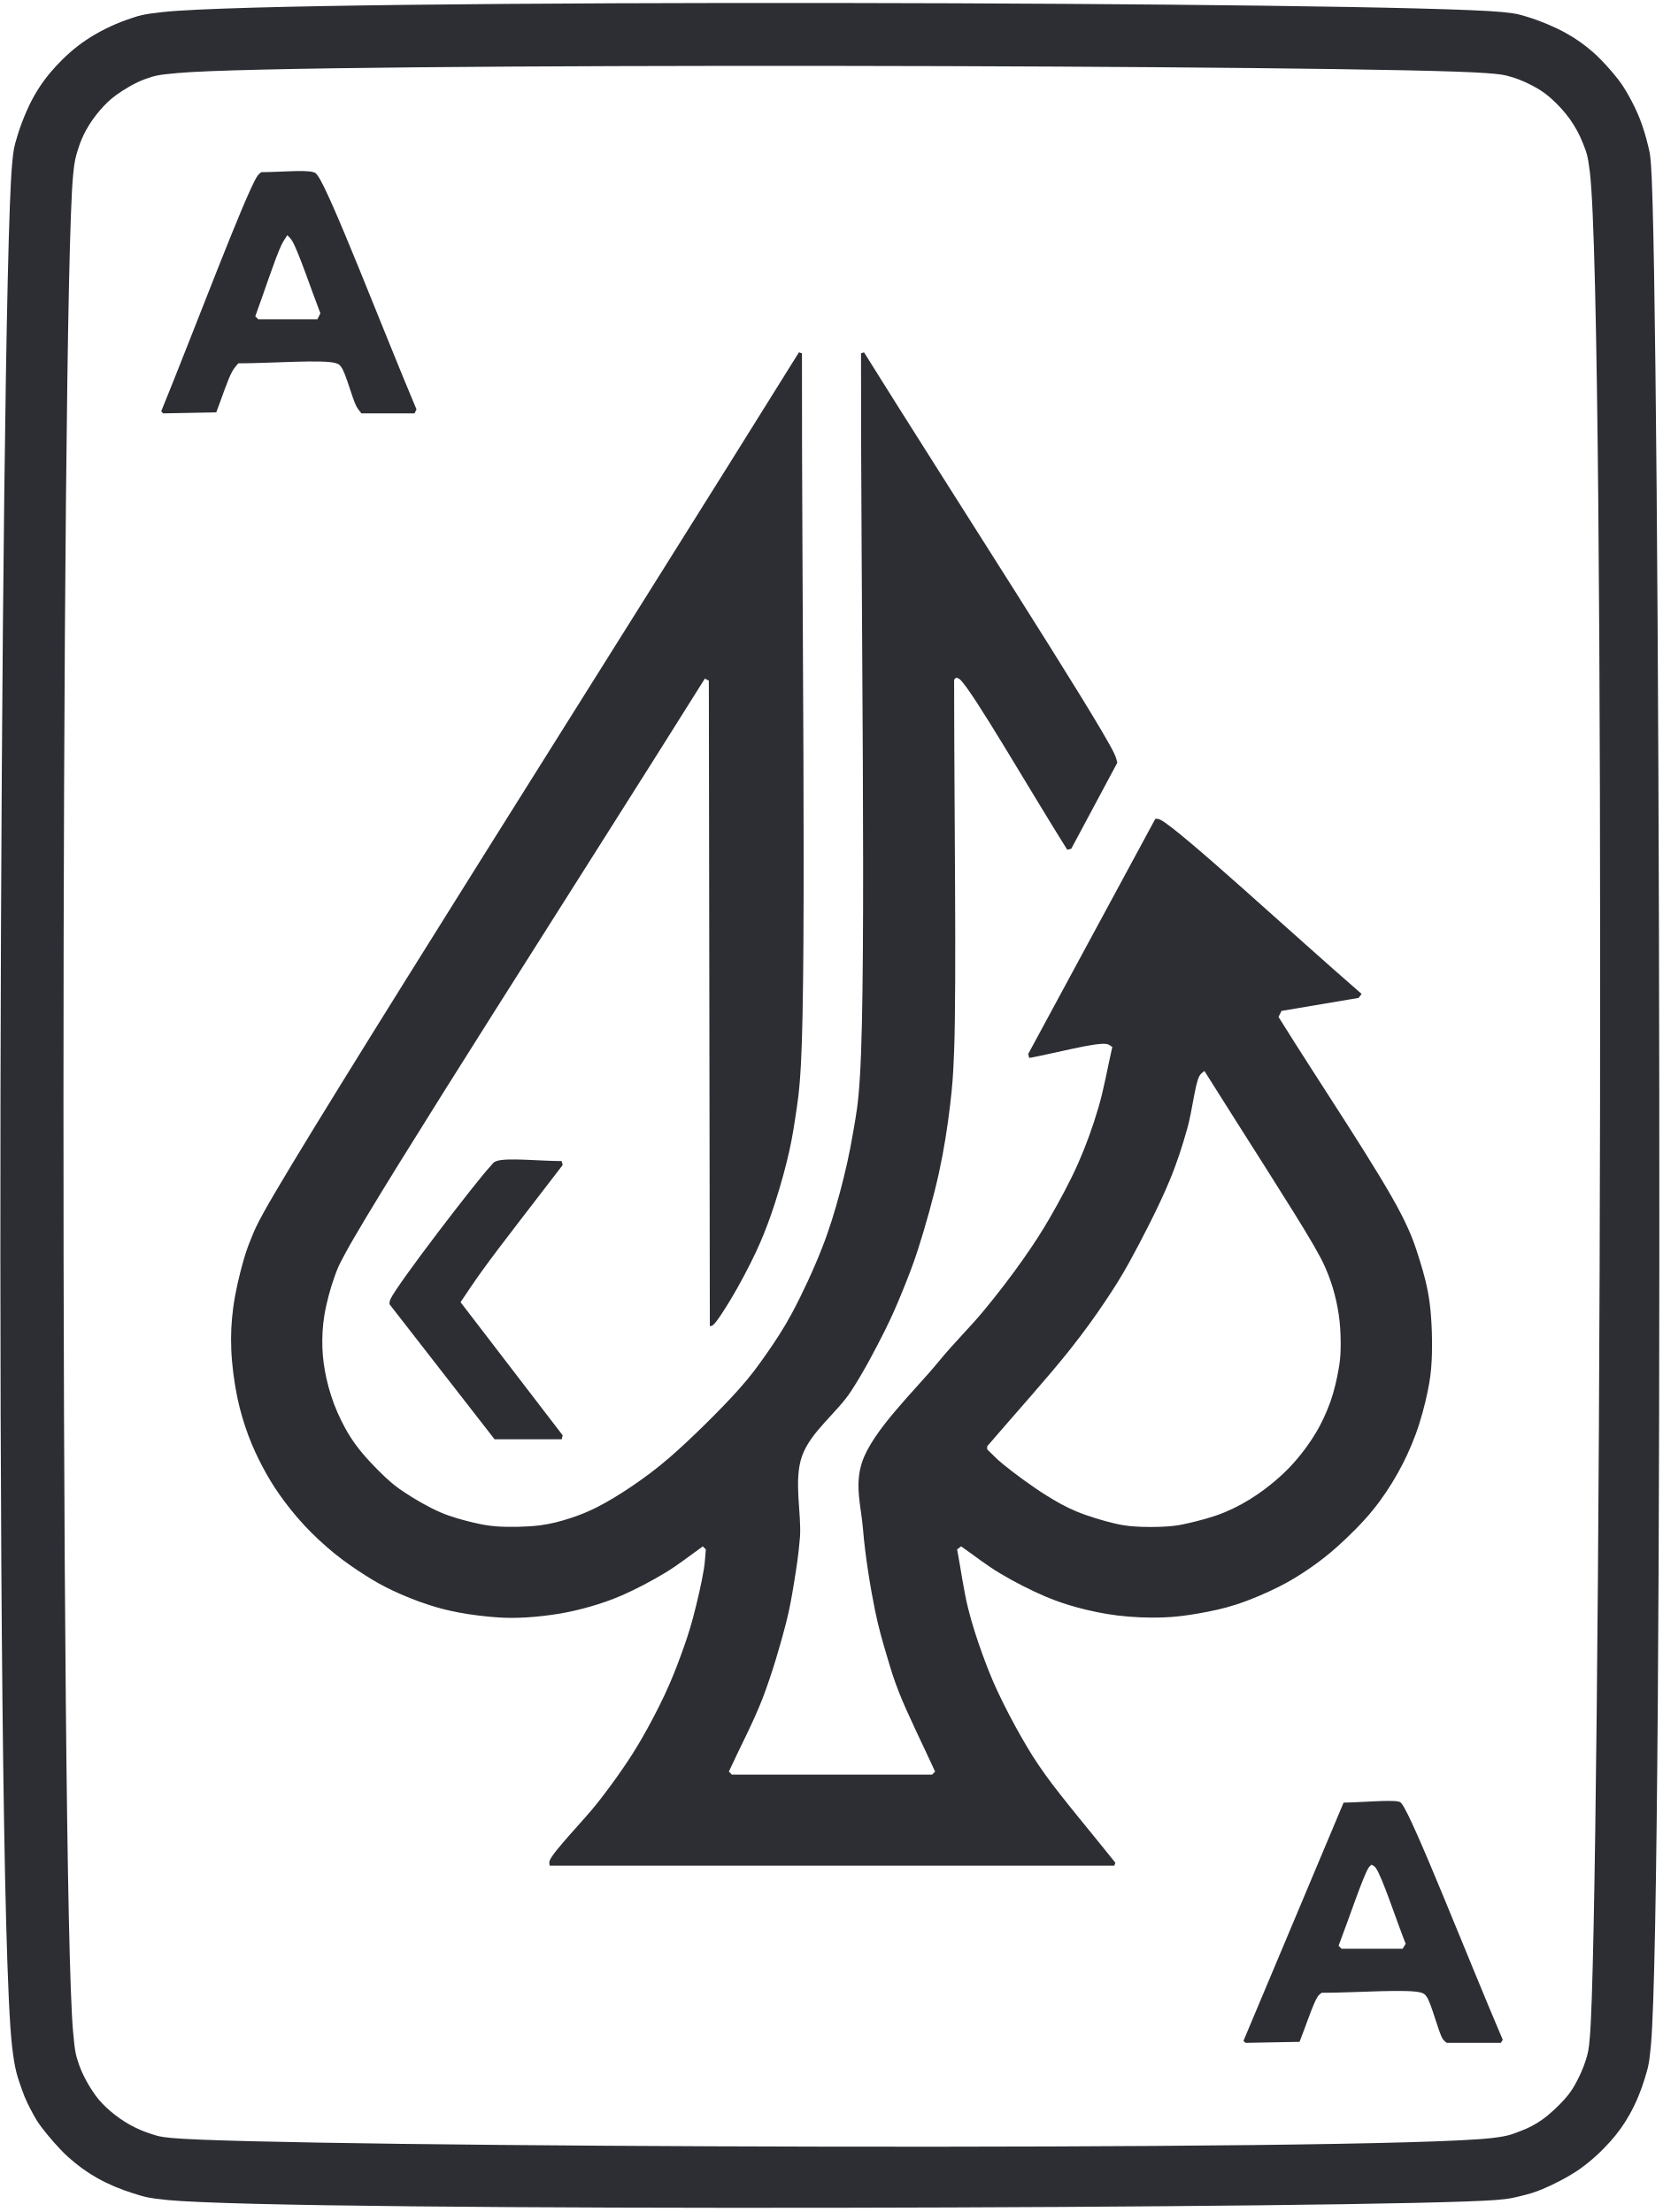
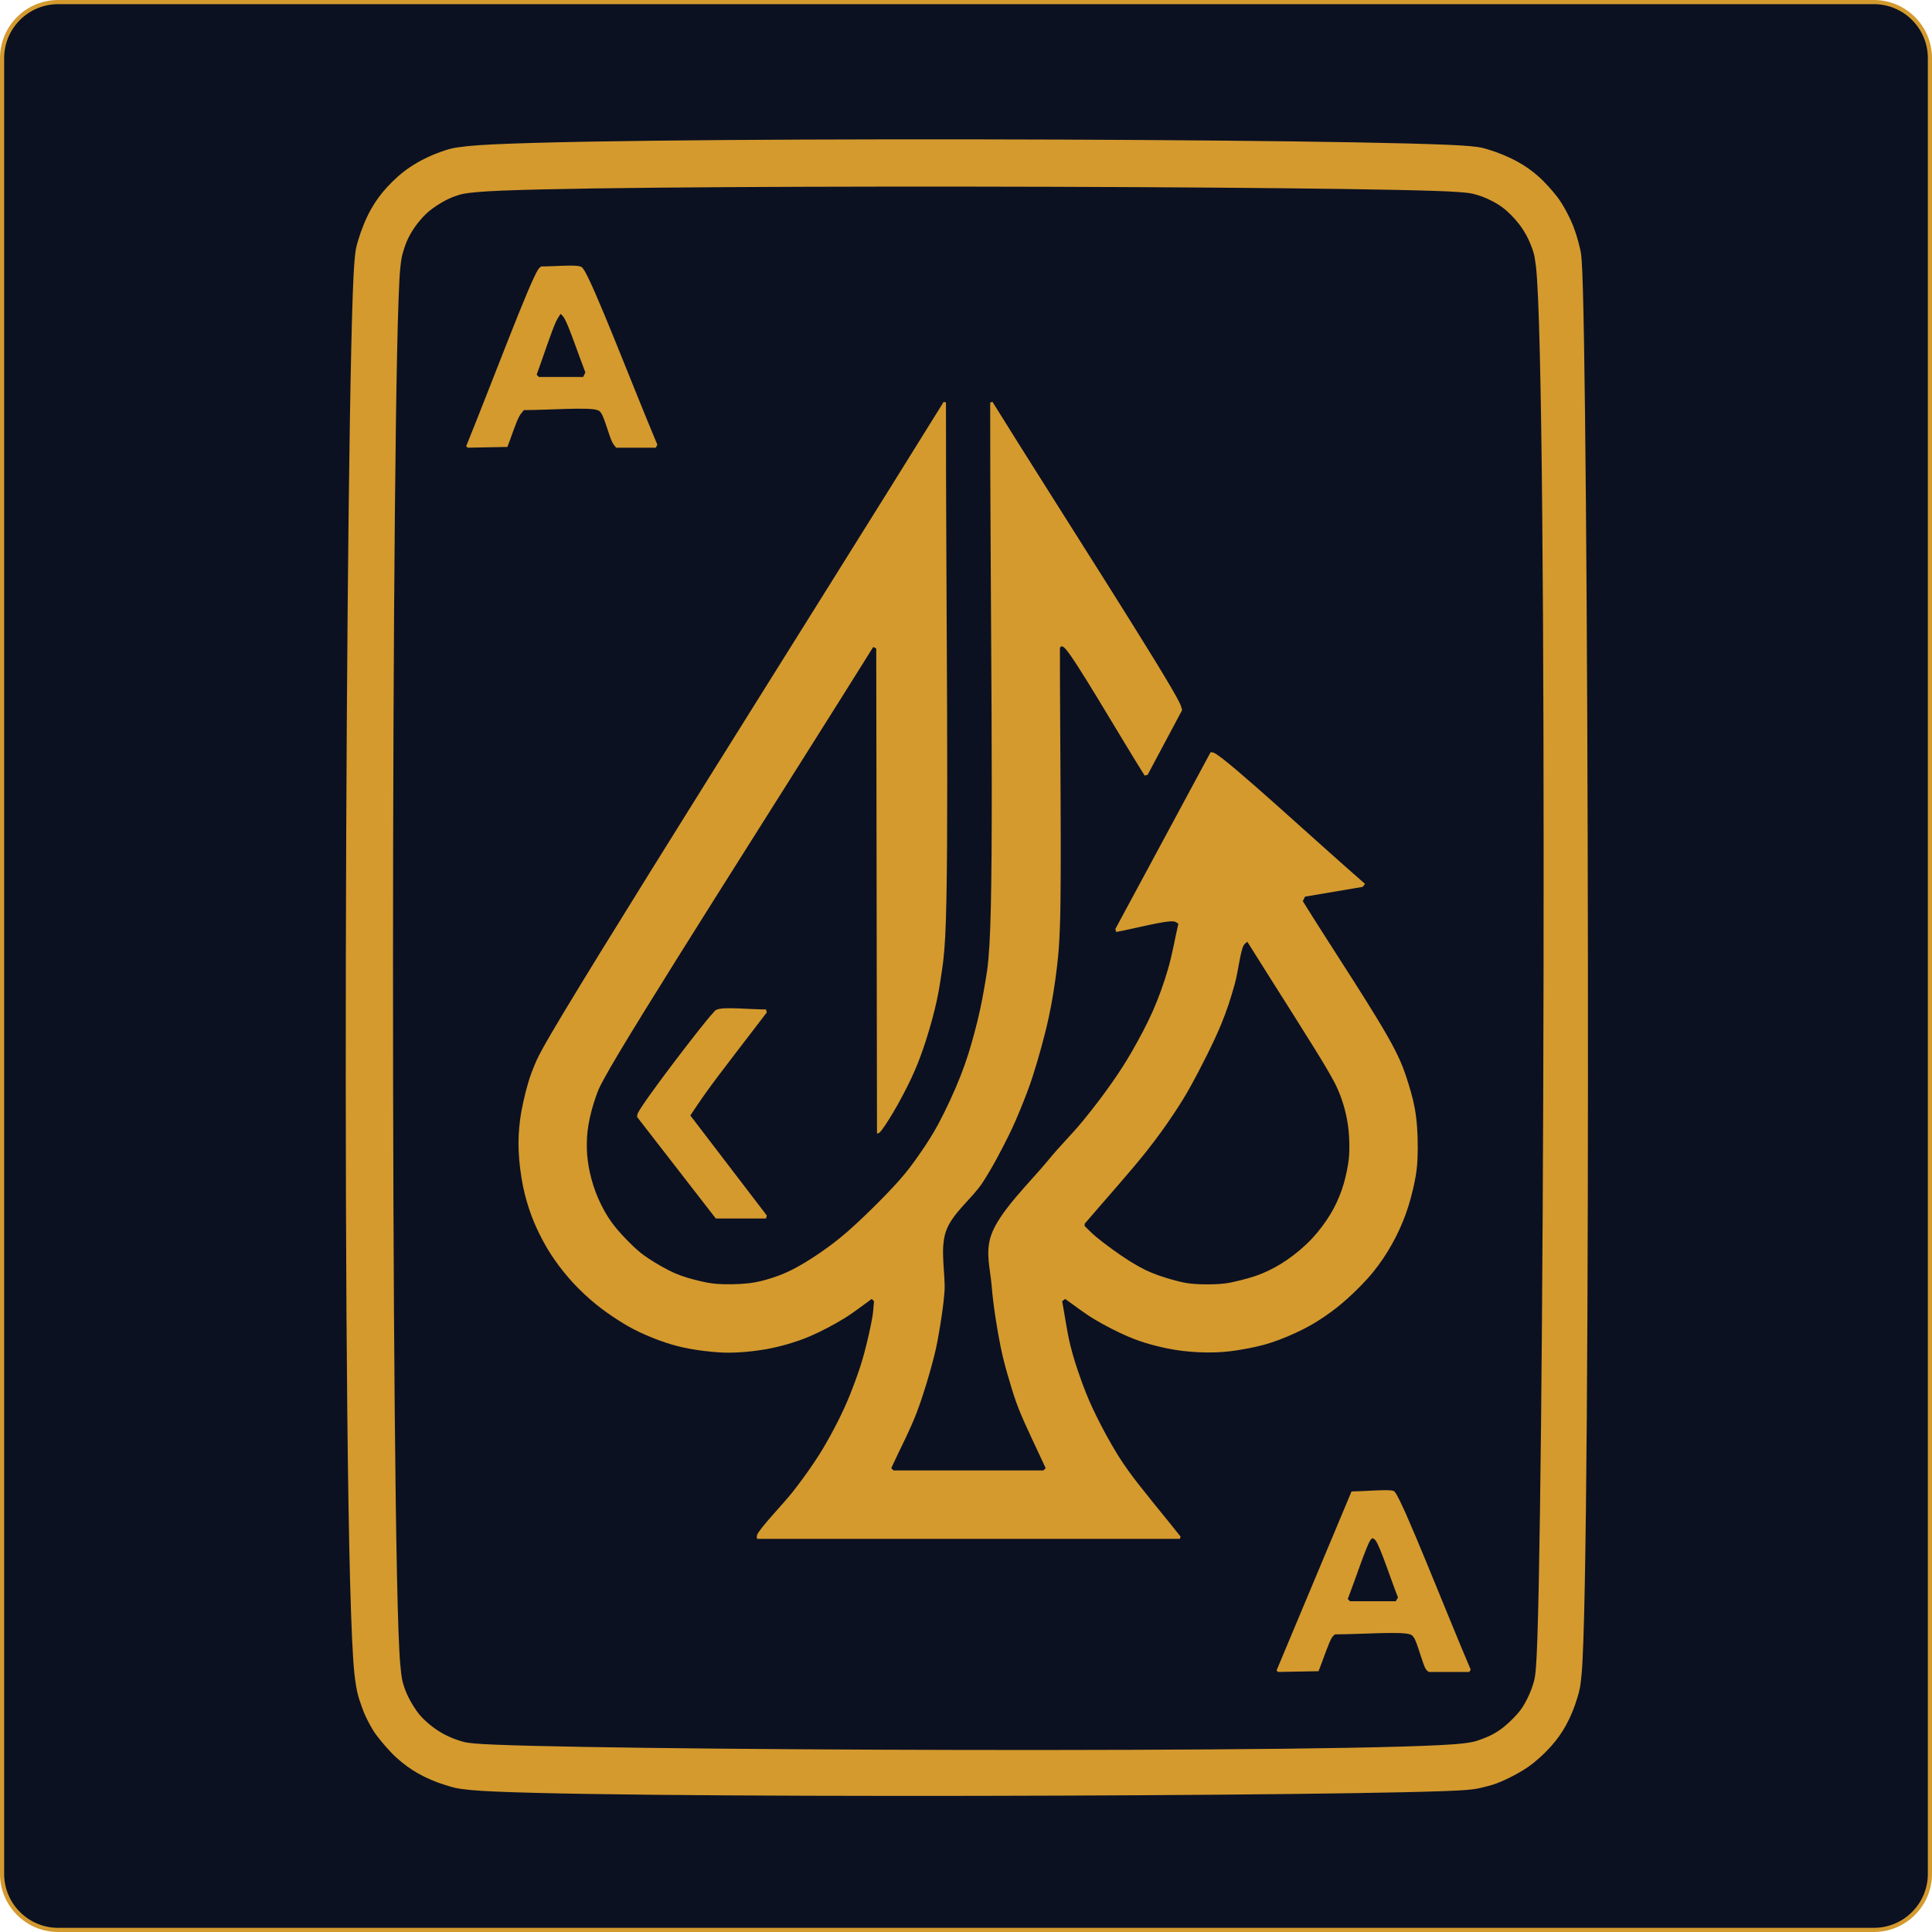
- <svg xmlns="http://www.w3.org/2000/svg" viewBox="83 75 1661 2210" width="1661" height="2210" role="img" aria-label="Ace Werk logo">
-   <path fill="#2c2e34" fill-rule="evenodd" d="M1425.0,1876.0 C1391.7,1955.3 1358.3,2034.7 1325.0,2114.0 C1325.7,2114.7 1326.3,2115.3 1327.0,2116.0 C1345.0,2115.7 1363.0,2115.3 1381.0,2115.0 C1387.0,2100.0 1394.6,2076.7 1399.0,2070.0 C1400.5,2067.7 1401.7,2067.3 1403.0,2066.0 C1436.3,2066.0 1491.0,2061.8 1503.0,2066.0 C1506.0,2067.1 1506.2,2067.6 1508.0,2070.0 C1512.7,2076.4 1519.8,2105.6 1524.0,2112.0 C1525.5,2114.3 1526.7,2114.7 1528.0,2116.0 C1546.0,2116.0 1564.0,2116.0 1582.0,2116.0 C1582.7,2115.0 1583.3,2114.0 1584.0,2113.0 C1550.3,2034.3 1494.1,1890.4 1483.0,1877.0 C1481.7,1875.4 1481.8,1875.5 1480.0,1875.0 C1473.2,1873.0 1443.3,1875.7 1425.0,1876.0 Z M1453.0,1938.0 C1454.3,1939.0 1455.4,1939.0 1457.0,1941.0 C1463.3,1949.3 1477.0,1991.7 1487.0,2017.0 C1486.0,2018.7 1485.0,2020.3 1484.0,2022.0 C1463.7,2022.0 1443.3,2022.0 1423.0,2022.0 C1422.0,2021.0 1421.0,2020.0 1420.0,2019.0 C1430.0,1993.0 1444.5,1949.4 1450.0,1941.0 C1451.2,1939.1 1452.0,1939.0 1453.0,1938.0 Z M579.0,1235.0 C575.6,1236.2 575.9,1236.9 573.0,1240.0 C559.5,1254.2 479.6,1358.3 473.0,1373.0 C471.8,1375.6 472.3,1376.3 472.0,1378.0 C507.0,1423.0 542.0,1468.0 577.0,1513.0 C599.3,1513.0 621.7,1513.0 644.0,1513.0 C644.3,1511.7 644.7,1510.3 645.0,1509.0 C611.0,1464.7 577.0,1420.3 543.0,1376.0 C550.3,1365.3 555.2,1357.6 565.0,1344.0 C583.1,1318.9 618.3,1274.0 645.0,1239.0 C644.7,1237.7 644.3,1236.3 644.0,1235.0 C622.3,1235.0 588.9,1231.4 579.0,1235.0 Z M881.0,427.0 C702.7,713.7 392.1,1203.1 346.0,1287.0 C338.4,1300.9 337.4,1303.7 334.0,1312.0 C330.8,1319.7 328.6,1325.9 326.0,1335.0 C322.4,1347.6 318.0,1365.9 316.0,1381.0 C314.1,1395.2 313.4,1408.6 314.0,1423.0 C314.6,1438.5 316.9,1456.0 320.0,1471.0 C322.8,1484.5 326.6,1497.1 331.0,1509.0 C335.1,1520.0 339.8,1530.1 345.0,1540.0 C350.1,1549.7 355.4,1558.6 362.0,1568.0 C369.2,1578.3 377.9,1589.2 387.0,1599.0 C396.2,1608.9 406.6,1618.5 417.0,1627.0 C427.0,1635.1 437.9,1642.6 448.0,1649.0 C457.1,1654.8 465.3,1659.4 475.0,1664.0 C485.8,1669.1 498.6,1674.3 510.0,1678.0 C520.5,1681.5 529.9,1683.9 541.0,1686.0 C553.4,1688.4 569.0,1690.2 581.0,1691.0 C590.9,1691.6 598.4,1691.5 608.0,1691.0 C618.9,1690.4 631.8,1688.9 643.0,1687.0 C653.4,1685.2 663.0,1682.9 673.0,1680.0 C683.3,1677.0 692.9,1673.8 704.0,1669.0 C717.6,1663.1 734.2,1654.4 748.0,1646.0 C761.1,1638.0 772.7,1628.7 785.0,1620.0 C786.0,1621.0 787.0,1622.0 788.0,1623.0 C787.3,1629.7 787.3,1634.9 786.0,1643.0 C783.9,1655.8 779.1,1676.9 775.0,1692.0 C771.4,1705.3 767.6,1716.6 763.0,1729.0 C758.3,1741.9 753.2,1754.8 747.0,1768.0 C740.3,1782.4 731.6,1798.9 724.0,1812.0 C717.6,1823.1 712.0,1831.8 705.0,1842.0 C697.4,1853.1 689.9,1863.3 680.0,1876.0 C666.8,1892.9 635.3,1924.9 632.0,1934.0 C631.2,1936.3 632.0,1937.3 632.0,1939.0 C820.0,1939.0 1008.0,1939.0 1196.0,1939.0 C1196.3,1938.0 1196.7,1937.0 1197.0,1936.0 C1173.7,1906.7 1143.6,1871.2 1127.0,1848.0 C1116.8,1833.7 1111.5,1825.0 1104.0,1812.0 C1095.5,1797.3 1086.0,1779.1 1079.0,1764.0 C1073.0,1751.0 1068.7,1740.0 1064.0,1727.0 C1058.9,1712.8 1054.0,1698.1 1050.0,1682.0 C1045.5,1663.8 1042.7,1642.7 1039.0,1623.0 C1040.3,1622.0 1041.7,1621.0 1043.0,1620.0 C1056.0,1629.0 1068.2,1638.8 1082.0,1647.0 C1096.2,1655.5 1113.1,1664.1 1127.0,1670.0 C1138.4,1674.8 1147.6,1677.9 1159.0,1681.0 C1171.5,1684.4 1185.2,1687.3 1199.0,1689.0 C1213.5,1690.8 1229.9,1691.5 1244.0,1691.0 C1256.7,1690.6 1267.9,1689.1 1280.0,1687.0 C1292.6,1684.8 1305.1,1682.2 1318.0,1678.0 C1332.1,1673.4 1348.2,1666.5 1361.0,1660.0 C1372.1,1654.4 1381.4,1648.6 1391.0,1642.0 C1400.7,1635.3 1409.4,1628.6 1419.0,1620.0 C1430.3,1609.8 1443.8,1596.6 1454.0,1584.0 C1463.6,1572.2 1471.8,1559.8 1479.0,1547.0 C1486.1,1534.4 1492.0,1521.5 1497.0,1508.0 C1502.1,1494.2 1506.3,1478.3 1509.0,1465.0 C1511.3,1453.9 1512.4,1445.9 1513.0,1434.0 C1513.8,1417.9 1513.3,1394.6 1511.0,1377.0 C1509.0,1361.6 1505.5,1348.3 1501.0,1334.0 C1496.3,1319.0 1493.0,1308.7 1483.0,1289.0 C1461.1,1245.7 1401.0,1157.0 1360.0,1091.0 C1361.0,1089.0 1362.0,1087.0 1363.0,1085.0 C1388.7,1080.7 1414.3,1076.3 1440.0,1072.0 C1441.0,1070.7 1442.0,1069.3 1443.0,1068.0 C1376.0,1010.0 1260.7,903.2 1242.0,894.0 C1239.4,892.7 1238.7,893.3 1237.0,893.0 C1194.7,971.3 1152.3,1049.7 1110.0,1128.0 C1110.3,1129.3 1110.7,1130.7 1111.0,1132.0 C1136.7,1127.3 1176.9,1116.4 1188.0,1118.0 C1191.2,1118.5 1192.0,1120.0 1194.0,1121.0 C1189.3,1141.3 1185.8,1162.4 1180.0,1182.0 C1174.4,1201.0 1167.9,1219.0 1160.0,1237.0 C1151.9,1255.3 1141.6,1274.3 1132.0,1291.0 C1123.3,1306.1 1115.2,1318.5 1105.0,1333.0 C1093.5,1349.4 1079.9,1367.2 1066.0,1384.0 C1051.6,1401.5 1036.8,1415.5 1020.0,1436.0 C997.4,1463.6 954.4,1504.3 944.0,1536.0 C936.4,1559.2 943.1,1579.7 945.0,1603.0 C947.1,1628.8 952.3,1660.9 957.0,1684.0 C960.6,1701.6 964.7,1715.7 969.0,1730.0 C972.8,1742.8 975.4,1751.8 981.0,1766.0 C989.4,1787.4 1005.0,1818.7 1017.0,1845.0 C1016.0,1846.0 1015.0,1847.0 1014.0,1848.0 C947.3,1848.0 880.7,1848.0 814.0,1848.0 C813.0,1847.0 812.0,1846.0 811.0,1845.0 C822.3,1820.3 835.4,1796.0 845.0,1771.0 C854.3,1746.6 862.6,1718.0 868.0,1697.0 C871.9,1681.7 873.7,1670.8 876.0,1657.0 C878.4,1642.2 880.6,1628.5 882.0,1611.0 C883.8,1587.8 875.5,1554.3 884.0,1530.0 C892.5,1505.6 918.8,1486.8 933.0,1465.0 C946.2,1444.8 957.9,1422.1 967.0,1404.0 C974.0,1390.0 978.6,1379.1 984.0,1366.0 C989.6,1352.2 994.7,1339.5 1000.0,1323.0 C1007.0,1301.2 1015.6,1270.9 1021.0,1246.0 C1026.0,1223.0 1029.5,1200.2 1032.0,1179.0 C1034.2,1160.1 1035.0,1151.1 1036.0,1125.0 C1038.5,1056.7 1036.0,877.7 1036.0,754.0 C1036.7,753.3 1037.3,752.7 1038.0,752.0 C1039.3,752.7 1040.1,752.3 1042.0,754.0 C1054.4,765.2 1113.3,867.3 1149.0,924.0 C1150.3,923.7 1151.7,923.3 1153.0,923.0 C1168.3,894.3 1183.7,865.7 1199.0,837.0 C1198.0,834.0 1198.3,833.0 1196.0,828.0 C1179.5,792.9 1029.3,560.7 946.0,427.0 C945.0,427.3 944.0,427.7 943.0,428.0 C942.7,668.3 948.5,1042.9 942.0,1149.0 C940.2,1179.2 938.3,1187.7 935.0,1207.0 C931.7,1226.7 927.2,1246.7 922.0,1266.0 C916.9,1285.0 911.5,1302.9 904.0,1322.0 C895.8,1343.1 884.1,1368.2 874.0,1387.0 C865.8,1402.2 857.9,1414.2 849.0,1427.0 C840.2,1439.6 833.0,1449.6 821.0,1463.0 C803.6,1482.6 772.1,1513.6 752.0,1531.0 C737.9,1543.2 726.6,1551.4 714.0,1560.0 C702.3,1567.9 690.1,1575.4 679.0,1581.0 C669.6,1585.7 661.4,1589.0 652.0,1592.0 C642.4,1595.1 633.0,1597.6 622.0,1599.0 C609.0,1600.6 591.2,1600.9 579.0,1600.0 C569.8,1599.3 563.5,1598.0 555.0,1596.0 C545.0,1593.6 533.7,1590.6 523.0,1586.0 C511.1,1580.9 496.9,1572.6 487.0,1566.0 C479.4,1561.0 474.8,1557.3 468.0,1551.0 C458.8,1542.4 446.2,1529.4 438.0,1518.0 C430.5,1507.7 424.9,1497.1 420.0,1486.0 C415.2,1475.1 411.5,1463.2 409.0,1452.0 C406.7,1441.5 405.3,1431.4 405.0,1421.0 C404.7,1410.4 405.2,1400.0 407.0,1389.0 C409.0,1376.8 413.0,1362.1 417.0,1351.0 C420.2,1341.9 421.0,1339.9 428.0,1327.0 C463.2,1261.6 667.3,944.3 787.0,753.0 C788.3,753.7 789.7,754.3 791.0,755.0 C791.3,970.0 791.7,1185.0 792.0,1400.0 C793.0,1399.7 793.8,1399.9 795.0,1399.0 C798.8,1396.1 806.8,1383.2 813.0,1373.0 C821.0,1359.8 831.0,1340.9 838.0,1326.0 C844.0,1313.1 848.2,1302.6 853.0,1289.0 C858.7,1272.8 864.9,1251.9 869.0,1235.0 C872.6,1220.5 874.8,1208.8 877.0,1194.0 C879.6,1176.8 881.4,1167.2 883.0,1138.0 C888.6,1034.3 883.7,664.7 884.0,428.0 C883.0,427.7 882.0,427.3 881.0,427.0 Z M1286.0,1145.0 C1322.3,1203.0 1377.2,1287.9 1395.0,1319.0 C1401.3,1330.1 1403.5,1334.0 1407.0,1342.0 C1410.6,1350.3 1413.7,1359.2 1416.0,1368.0 C1418.3,1376.8 1420.0,1385.8 1421.0,1395.0 C1422.0,1404.5 1422.3,1415.4 1422.0,1424.0 C1421.8,1431.0 1421.3,1435.9 1420.0,1443.0 C1418.4,1452.3 1415.7,1464.5 1412.0,1475.0 C1408.1,1485.9 1403.3,1496.6 1397.0,1507.0 C1390.2,1518.3 1381.5,1529.9 1372.0,1540.0 C1362.3,1550.3 1350.4,1560.2 1339.0,1568.0 C1328.4,1575.3 1317.6,1581.2 1306.0,1586.0 C1294.3,1590.9 1279.4,1594.7 1269.0,1597.0 C1261.7,1598.7 1257.3,1599.4 1250.0,1600.0 C1240.1,1600.8 1224.9,1600.8 1215.0,1600.0 C1207.7,1599.4 1203.3,1598.7 1196.0,1597.0 C1185.4,1594.5 1169.7,1589.9 1158.0,1585.0 C1147.2,1580.5 1138.7,1575.6 1128.0,1569.0 C1114.7,1560.7 1095.7,1546.8 1085.0,1538.0 C1078.1,1532.4 1074.3,1528.0 1069.0,1523.0 C1069.0,1522.0 1069.0,1521.0 1069.0,1520.0 C1096.7,1487.7 1130.6,1450.1 1152.0,1423.0 C1166.6,1404.5 1176.7,1390.4 1187.0,1375.0 C1196.0,1361.5 1202.4,1351.6 1211.0,1336.0 C1223.1,1314.1 1240.9,1279.5 1251.0,1255.0 C1259.0,1235.8 1264.0,1219.7 1269.0,1202.0 C1273.9,1184.7 1276.6,1158.0 1281.0,1150.0 C1282.6,1147.1 1284.3,1146.7 1286.0,1145.0 Z M344.0,247.0 C342.7,248.3 341.8,248.3 340.0,251.0 C328.1,268.9 276.0,407.7 244.0,486.0 C244.7,486.7 245.3,487.3 246.0,488.0 C263.7,487.7 281.3,487.3 299.0,487.0 C304.3,473.3 310.4,454.2 315.0,446.0 C317.2,442.1 319.0,440.7 321.0,438.0 C353.7,438.0 407.2,433.8 419.0,438.0 C422.0,439.1 422.3,439.6 424.0,442.0 C428.5,448.1 434.9,473.4 439.0,481.0 C440.9,484.4 442.3,485.7 444.0,488.0 C461.7,488.0 479.3,488.0 497.0,488.0 C497.7,486.7 498.3,485.3 499.0,484.0 C466.0,406.0 412.4,265.8 400.0,250.0 C398.3,247.8 398.3,247.8 396.0,247.0 C388.6,244.5 361.3,247.0 344.0,247.0 Z M370.0,310.0 C371.7,312.0 373.0,312.6 375.0,316.0 C381.2,326.6 393.7,364.0 403.0,388.0 C402.0,390.0 401.0,392.0 400.0,394.0 C380.3,394.0 360.7,394.0 341.0,394.0 C340.0,393.0 339.0,392.0 338.0,391.0 C346.7,367.3 357.9,332.8 364.0,320.0 C366.4,315.0 368.0,313.3 370.0,310.0 Z M169.0,115.0 C157.8,122.5 147.8,131.5 139.0,141.0 C130.5,150.2 123.3,159.8 117.0,171.0 C110.1,183.2 103.7,199.4 100.0,212.0 C97.1,222.0 96.5,223.2 95.0,240.0 C82.9,376.2 76.4,1953.0 95.0,2119.0 C97.9,2144.7 100.8,2150.7 105.0,2163.0 C108.2,2172.4 112.3,2180.2 116.0,2187.0 C119.0,2192.4 120.9,2195.7 125.0,2201.0 C131.2,2209.1 141.6,2221.5 151.0,2230.0 C160.0,2238.1 169.5,2245.1 180.0,2251.0 C190.8,2257.1 203.1,2262.3 215.0,2266.0 C226.5,2269.6 229.8,2271.0 250.0,2273.0 C373.4,2285.2 1470.3,2281.5 1577.0,2273.0 C1591.7,2271.8 1594.0,2270.9 1602.0,2269.0 C1609.6,2267.2 1615.9,2265.4 1624.0,2262.0 C1634.9,2257.4 1649.7,2249.9 1661.0,2242.0 C1672.0,2234.2 1682.4,2224.6 1691.0,2215.0 C1698.9,2206.2 1705.3,2197.3 1711.0,2187.0 C1717.1,2176.1 1722.5,2162.9 1726.0,2151.0 C1729.3,2139.9 1730.2,2137.6 1732.0,2118.0 C1745.2,1971.6 1741.0,353.4 1732.0,239.0 C1731.1,227.4 1730.6,226.8 1729.0,220.0 C1727.1,211.9 1724.2,202.3 1721.0,194.0 C1717.9,186.0 1713.9,178.0 1710.0,171.0 C1706.5,164.8 1703.7,160.1 1699.0,154.0 C1692.6,145.8 1682.9,134.8 1674.0,127.0 C1665.5,119.6 1657.1,113.6 1647.0,108.0 C1635.7,101.7 1620.6,95.5 1609.0,92.0 C1599.7,89.2 1598.3,88.5 1583.0,87.0 C1474.0,76.6 372.9,73.4 246.0,87.0 C224.6,89.3 221.3,90.7 209.0,95.0 C195.6,99.7 180.9,107.0 169.0,115.0 Z M199.0,170.0 C207.0,164.2 217.8,157.7 228.0,154.0 C238.1,150.4 241.4,149.7 260.0,148.0 C377.8,137.1 1459.4,139.8 1567.0,148.0 C1582.3,149.2 1584.6,149.5 1593.0,152.0 C1601.6,154.5 1610.9,158.9 1618.0,163.0 C1623.8,166.4 1628.0,169.5 1633.0,174.0 C1639.0,179.4 1645.8,186.7 1651.0,194.0 C1656.2,201.4 1660.7,209.4 1664.0,218.0 C1667.5,227.0 1668.9,229.6 1671.0,247.0 C1687.4,384.6 1681.7,1985.9 1671.0,2110.0 C1669.8,2123.9 1669.3,2125.3 1667.0,2133.0 C1664.5,2141.3 1660.0,2151.0 1656.0,2158.0 C1652.9,2163.5 1650.3,2167.1 1646.0,2172.0 C1640.2,2178.6 1630.9,2187.5 1623.0,2193.0 C1616.1,2197.8 1609.7,2201.1 1602.0,2204.0 C1593.5,2207.2 1590.5,2209.0 1574.0,2211.0 C1462.3,2224.7 350.3,2220.5 254.0,2211.0 C242.0,2209.8 240.6,2209.1 234.0,2207.0 C227.0,2204.8 219.7,2201.7 213.0,2198.0 C206.0,2194.1 199.0,2189.2 193.0,2184.0 C187.4,2179.1 182.7,2174.5 178.0,2168.0 C172.2,2159.9 165.7,2148.5 162.0,2138.0 C158.4,2127.5 157.8,2124.6 156.0,2105.0 C142.9,1959.6 143.5,380.8 156.0,250.0 C157.5,234.4 158.6,231.9 161.0,224.0 C163.1,217.1 165.6,211.2 169.0,205.0 C172.7,198.2 177.8,191.0 183.0,185.0 C187.9,179.4 192.5,174.7 199.0,170.0 Z" />
+ <svg xmlns="http://www.w3.org/2000/svg" width="465" height="465" viewBox="0 0 465 465" fill="none">
+   <rect x="0.5" y="0.5" width="464" height="464" rx="13.5" fill="#0C1122" />
+   <rect x="0.5" y="0.5" width="464" height="464" rx="13.5" stroke="#D49A2E" />
+   <path d="M98.67 40.24C96.649 41.597 94.845 43.226 93.257 44.946C91.723 46.611 90.424 48.348 89.288 50.376C88.043 52.584 86.888 55.516 86.22 57.796C85.697 59.606 85.589 59.824 85.318 62.864C83.135 87.516 81.962 372.909 85.318 402.955C85.841 407.606 86.365 408.692 87.122 410.919C87.7 412.62 88.44 414.032 89.107 415.262C89.648 416.24 89.991 416.837 90.731 417.796C91.85 419.262 93.726 421.507 95.422 423.045C97.046 424.511 98.76 425.778 100.655 426.846C102.603 427.95 104.823 428.891 106.97 429.561C109.045 430.213 109.64 430.466 113.285 430.828C135.55 433.036 333.463 432.366 352.715 430.828C355.368 430.611 355.783 430.448 357.226 430.104C358.597 429.778 359.734 429.452 361.195 428.837C363.162 428.005 365.832 426.647 367.871 425.217C369.856 423.805 371.733 422.068 373.284 420.33C374.71 418.738 375.864 417.127 376.893 415.262C377.993 413.29 378.968 410.9 379.599 408.747C380.195 406.738 380.357 406.321 380.682 402.774C383.064 376.276 382.306 83.389 380.682 62.683C380.519 60.584 380.429 60.475 380.141 59.244C379.798 57.778 379.274 56.041 378.697 54.538C378.138 53.09 377.416 51.642 376.712 50.376C376.081 49.253 375.576 48.403 374.728 47.299C373.573 45.814 371.823 43.824 370.217 42.412C368.683 41.072 367.168 39.986 365.345 38.973C363.306 37.833 360.582 36.71 358.489 36.077C356.811 35.57 356.558 35.443 353.798 35.172C334.131 33.289 135.46 32.71 112.563 35.172C108.702 35.588 108.106 35.842 105.887 36.62C103.469 37.471 100.817 38.792 98.67 40.24ZM104.083 50.194C105.526 49.145 107.475 47.968 109.315 47.299C111.138 46.647 111.733 46.52 115.089 46.213C136.344 44.24 331.497 44.728 350.911 46.213C353.671 46.43 354.086 46.484 355.602 46.937C357.154 47.389 358.832 48.185 360.113 48.928C361.159 49.543 361.917 50.104 362.819 50.919C363.902 51.896 365.129 53.217 366.067 54.538C367.005 55.878 367.817 57.326 368.413 58.882C369.044 60.511 369.297 60.982 369.676 64.131C372.635 89.036 371.606 378.864 369.676 401.326C369.459 403.842 369.369 404.095 368.954 405.489C368.503 406.991 367.691 408.747 366.969 410.014C366.41 411.009 365.941 411.661 365.165 412.547C364.118 413.742 362.44 415.353 361.015 416.348C359.77 417.217 358.615 417.814 357.226 418.339C355.692 418.919 355.151 419.244 352.174 419.606C332.02 422.086 131.382 421.326 114.006 419.606C111.841 419.389 111.589 419.262 110.398 418.882C109.135 418.484 107.818 417.923 106.609 417.253C105.346 416.547 104.083 415.661 103 414.719C101.99 413.833 101.142 413 100.294 411.824C99.247 410.357 98.075 408.294 97.407 406.394C96.757 404.493 96.649 403.968 96.324 400.421C93.961 374.104 94.069 88.348 96.324 64.674C96.595 61.851 96.793 61.398 97.227 59.968C97.605 58.719 98.056 57.651 98.67 56.529C99.338 55.299 100.258 53.995 101.196 52.91C102.08 51.896 102.91 51.045 104.083 50.194Z" fill-rule="evenodd" clip-rule="evenodd" fill="#D49A2E" />
+   <path d="M325.29 358.973C319.282 373.326 313.255 387.697 307.247 402.05C307.373 402.176 307.481 402.285 307.608 402.412C310.855 402.357 314.103 402.285 317.351 402.231C318.434 399.516 319.805 395.299 320.599 394.086C320.869 393.67 321.086 393.597 321.32 393.362C327.329 393.362 337.198 392.602 339.363 393.362C339.905 393.561 339.941 393.652 340.266 394.086C341.114 395.244 342.395 400.529 343.152 401.688C343.423 402.104 343.64 402.176 343.874 402.412C347.122 402.412 350.37 402.412 353.617 402.412C353.744 402.231 353.852 402.05 353.978 401.869C347.898 387.624 337.758 361.579 335.755 359.154C335.52 358.864 335.538 358.882 335.214 358.792C333.987 358.43 328.592 358.918 325.29 358.973ZM330.342 370.195C330.576 370.376 330.775 370.376 331.064 370.737C332.2 372.24 334.672 379.914 336.477 384.493C336.296 384.801 336.116 385.09 335.935 385.398C332.273 385.398 328.592 385.398 324.929 385.398C324.749 385.217 324.568 385.036 324.388 384.855C326.192 380.149 328.808 372.258 329.801 370.737C330.017 370.394 330.161 370.376 330.342 370.195ZM130.245 64.131C130.011 64.367 129.848 64.367 129.523 64.855C127.376 68.095 117.976 93.217 112.202 107.389C112.329 107.516 112.437 107.624 112.563 107.751C115.757 107.697 118.932 107.624 122.126 107.57C123.082 105.09 124.183 101.633 125.013 100.149C125.41 99.443 125.734 99.19 126.095 98.701C131.995 98.701 141.648 97.941 143.777 98.701C144.319 98.9 144.373 98.991 144.68 99.425C145.492 100.529 146.646 105.109 147.386 106.484C147.729 107.099 147.981 107.335 148.288 107.751C151.482 107.751 154.657 107.751 157.851 107.751C157.977 107.516 158.086 107.262 158.212 107.027C152.258 92.909 142.587 67.534 140.349 64.674C140.043 64.276 140.043 64.276 139.628 64.131C138.292 63.679 133.367 64.131 130.245 64.131ZM134.936 75.534C135.243 75.896 135.478 76.004 135.839 76.62C136.957 78.538 139.213 85.308 140.891 89.651C140.71 90.013 140.53 90.376 140.349 90.737C136.795 90.737 133.258 90.737 129.704 90.737C129.523 90.556 129.343 90.376 129.163 90.195C130.732 85.905 132.753 79.661 133.854 77.344C134.287 76.439 134.576 76.131 134.936 75.534Z" fill-rule="evenodd" clip-rule="evenodd" fill="#D49A2E" />
+   <path d="M227.136 96.71C194.965 148.602 138.924 237.181 130.606 252.367C129.235 254.882 129.054 255.389 128.441 256.891C127.864 258.285 127.467 259.407 126.997 261.054C126.348 263.335 125.554 266.647 125.193 269.38C124.85 271.95 124.724 274.376 124.832 276.982C124.941 279.787 125.356 282.955 125.915 285.67C126.42 288.113 127.106 290.394 127.9 292.548C128.639 294.539 129.487 296.367 130.426 298.158C131.346 299.914 132.302 301.525 133.493 303.226C134.792 305.091 136.362 307.063 138.004 308.837C139.664 310.629 141.54 312.367 143.417 313.905C145.221 315.371 147.188 316.729 149.01 317.887C150.652 318.937 152.131 319.769 153.882 320.602C155.83 321.525 158.14 322.466 160.197 323.136C162.091 323.769 163.787 324.204 165.79 324.584C168.027 325.018 170.842 325.344 173.007 325.489C174.793 325.597 176.147 325.579 177.879 325.489C179.845 325.38 182.173 325.109 184.194 324.765C186.07 324.439 187.802 324.023 189.607 323.498C191.465 322.955 193.197 322.376 195.2 321.507C197.654 320.439 200.649 318.864 203.139 317.344C205.503 315.896 207.595 314.213 209.815 312.638C209.995 312.819 210.176 313 210.356 313.181C210.23 314.394 210.23 315.335 209.995 316.801C209.616 319.118 208.75 322.937 208.01 325.67C207.361 328.077 206.675 330.122 205.845 332.367C204.997 334.701 204.077 337.036 202.958 339.425C201.75 342.032 200.18 345.018 198.809 347.389C197.654 349.398 196.643 350.973 195.38 352.819C194.009 354.828 192.656 356.674 190.87 358.973C188.488 362.032 182.804 367.824 182.209 369.471C182.065 369.887 182.209 370.068 182.209 370.376C216.13 370.376 250.051 370.376 283.971 370.376C284.026 370.195 284.098 370.014 284.152 369.833C279.948 364.529 274.517 358.104 271.522 353.905C269.681 351.317 268.725 349.742 267.372 347.389C265.838 344.729 264.124 341.434 262.861 338.701C261.779 336.348 261.003 334.358 260.155 332.005C259.235 329.434 258.35 326.774 257.629 323.86C256.817 320.566 256.312 316.747 255.644 313.181C255.879 313 256.131 312.819 256.366 312.638C258.711 314.267 260.913 316.041 263.402 317.525C265.965 319.063 269.014 320.62 271.522 321.688C273.579 322.557 275.239 323.118 277.296 323.679C279.551 324.294 282.023 324.819 284.513 325.127C287.129 325.453 290.088 325.579 292.632 325.489C294.924 325.416 296.944 325.145 299.128 324.765C301.401 324.367 303.656 323.896 305.984 323.136C308.528 322.303 311.433 321.054 313.742 319.878C315.745 318.864 317.423 317.815 319.155 316.62C320.905 315.407 322.475 314.195 324.207 312.638C326.246 310.792 328.682 308.403 330.522 306.122C332.254 303.986 333.734 301.742 335.033 299.425C336.314 297.145 337.379 294.81 338.281 292.367C339.201 289.869 339.959 286.991 340.446 284.584C340.861 282.575 341.059 281.127 341.168 278.973C341.312 276.059 341.222 271.842 340.807 268.656C340.446 265.869 339.814 263.462 339.003 260.873C338.155 258.158 337.559 256.294 335.755 252.729C331.803 244.891 320.96 228.837 313.562 216.891C313.742 216.529 313.923 216.167 314.103 215.805C318.74 215.027 323.359 214.231 327.996 213.453C328.177 213.217 328.357 212.964 328.538 212.729C316.449 202.231 295.645 182.9 292.271 181.235C291.802 181 291.676 181.109 291.369 181.054C283.737 195.226 276.087 209.416 268.454 223.588C268.509 223.824 268.581 224.077 268.635 224.312C273.272 223.462 280.525 221.489 282.528 221.778C283.105 221.869 283.25 222.14 283.611 222.321C282.763 225.996 282.131 229.815 281.085 233.362C280.074 236.801 278.901 240.059 277.476 243.317C276.014 246.629 274.156 250.068 272.424 253.091C270.854 255.824 269.393 258.068 267.552 260.692C265.477 263.661 263.024 266.882 260.516 269.923C257.917 273.091 255.247 275.624 252.216 279.335C248.138 284.33 240.38 291.697 238.503 297.434C237.132 301.634 238.341 305.344 238.684 309.561C239.062 314.231 240.001 320.041 240.849 324.222C241.498 327.407 242.238 329.959 243.014 332.548C243.7 334.864 244.169 336.493 245.179 339.063C246.695 342.937 249.509 348.602 251.675 353.362C251.494 353.543 251.314 353.724 251.133 353.905C239.099 353.905 227.082 353.905 215.047 353.905C214.867 353.724 214.686 353.543 214.506 353.362C216.545 348.891 218.908 344.493 220.641 339.968C222.319 335.552 223.816 330.376 224.79 326.575C225.494 323.805 225.819 321.833 226.234 319.335C226.667 316.656 227.064 314.177 227.316 311.009C227.641 306.81 226.144 300.747 227.677 296.348C229.211 291.932 233.956 288.529 236.518 284.584C238.9 280.928 241.011 276.819 242.653 273.543C243.916 271.009 244.746 269.036 245.72 266.665C246.731 264.167 247.651 261.869 248.607 258.882C249.87 254.937 251.422 249.453 252.396 244.946C253.298 240.783 253.93 236.656 254.381 232.819C254.778 229.398 254.922 227.769 255.103 223.045C255.554 210.683 255.103 178.285 255.103 155.896C255.229 155.769 255.337 155.661 255.464 155.534C255.698 155.661 255.842 155.588 256.185 155.896C258.423 157.923 269.05 176.403 275.491 186.665C275.726 186.611 275.978 186.539 276.213 186.484C278.974 181.29 281.752 176.113 284.513 170.919C284.332 170.376 284.386 170.195 283.971 169.29C280.994 162.937 253.894 120.91 238.864 96.71C238.684 96.765 238.503 96.837 238.323 96.891C238.269 140.385 239.315 208.186 238.142 227.389C237.817 232.855 237.475 234.394 236.879 237.887C236.284 241.453 235.472 245.072 234.534 248.566C233.613 252.005 232.639 255.244 231.286 258.701C229.806 262.52 227.695 267.063 225.873 270.466C224.394 273.217 222.968 275.389 221.362 277.706C219.775 279.986 218.475 281.796 216.31 284.222C213.171 287.769 207.487 293.38 203.861 296.529C201.317 298.738 199.278 300.222 197.004 301.778C194.893 303.208 192.692 304.566 190.689 305.579C188.993 306.43 187.514 307.027 185.818 307.57C184.085 308.131 182.389 308.584 180.405 308.837C178.059 309.127 174.847 309.181 172.646 309.018C170.986 308.891 169.85 308.656 168.316 308.294C166.512 307.86 164.473 307.317 162.542 306.484C160.395 305.561 157.833 304.059 156.047 302.864C154.675 301.959 153.845 301.29 152.619 300.149C150.959 298.593 148.685 296.24 147.206 294.177C145.852 292.312 144.842 290.394 143.958 288.385C143.092 286.412 142.424 284.258 141.973 282.231C141.558 280.33 141.306 278.502 141.251 276.62C141.197 274.701 141.288 272.819 141.612 270.828C141.973 268.62 142.695 265.959 143.417 263.95C143.994 262.303 144.138 261.941 145.401 259.606C151.752 247.769 188.578 190.339 210.176 155.715C210.41 155.842 210.663 155.95 210.897 156.077C210.951 194.991 211.024 233.905 211.078 272.819C211.258 272.765 211.403 272.801 211.619 272.638C212.305 272.113 213.748 269.778 214.867 267.932C216.31 265.543 218.115 262.122 219.378 259.425C220.46 257.091 221.218 255.19 222.084 252.729C223.112 249.796 224.231 246.014 224.971 242.955C225.62 240.33 226.017 238.213 226.414 235.534C226.883 232.421 227.208 230.683 227.497 225.398C228.507 206.629 227.623 139.733 227.677 96.891C227.497 96.837 227.316 96.765 227.136 96.71ZM300.21 226.665C306.76 237.163 316.665 252.529 319.877 258.158C321.014 260.167 321.411 260.873 322.042 262.321C322.692 263.824 323.251 265.434 323.666 267.027C324.081 268.62 324.388 270.249 324.568 271.914C324.749 273.634 324.803 275.606 324.749 277.163C324.713 278.43 324.622 279.317 324.388 280.602C324.099 282.285 323.612 284.493 322.944 286.394C322.241 288.367 321.375 290.303 320.238 292.186C319.011 294.231 317.441 296.33 315.727 298.158C313.977 300.023 311.83 301.815 309.773 303.226C307.86 304.548 305.912 305.615 303.819 306.484C301.708 307.371 299.019 308.059 297.143 308.475C295.826 308.783 295.032 308.91 293.715 309.018C291.928 309.163 289.186 309.163 287.4 309.018C286.082 308.91 285.289 308.783 283.971 308.475C282.059 308.023 279.226 307.19 277.115 306.303C275.166 305.489 273.633 304.602 271.702 303.407C269.303 301.905 265.874 299.389 263.944 297.796C262.699 296.783 262.013 295.986 261.057 295.081C261.057 294.9 261.057 294.719 261.057 294.539C266.055 288.692 272.171 281.887 276.033 276.982C278.667 273.634 280.489 271.081 282.348 268.294C283.971 265.851 285.126 264.059 286.678 261.235C288.861 257.272 292.073 251.009 293.895 246.575C295.339 243.1 296.241 240.186 297.143 236.982C298.027 233.851 298.514 229.018 299.308 227.57C299.597 227.045 299.903 226.973 300.21 226.665ZM172.646 242.955C172.033 243.172 172.087 243.299 171.564 243.86C169.128 246.43 154.712 265.272 153.521 267.932C153.304 268.403 153.394 268.529 153.34 268.837C159.655 276.982 165.97 285.127 172.285 293.272C176.309 293.272 180.351 293.272 184.374 293.272C184.428 293.036 184.5 292.783 184.555 292.548C178.42 284.529 172.285 276.493 166.151 268.475C167.468 266.539 168.352 265.145 170.12 262.683C173.386 258.14 179.737 250.014 184.555 243.679C184.5 243.443 184.428 243.19 184.374 242.955C180.459 242.955 174.432 242.303 172.646 242.955Z" fill-rule="evenodd" clip-rule="evenodd" fill="#D49A2E" />
</svg>
